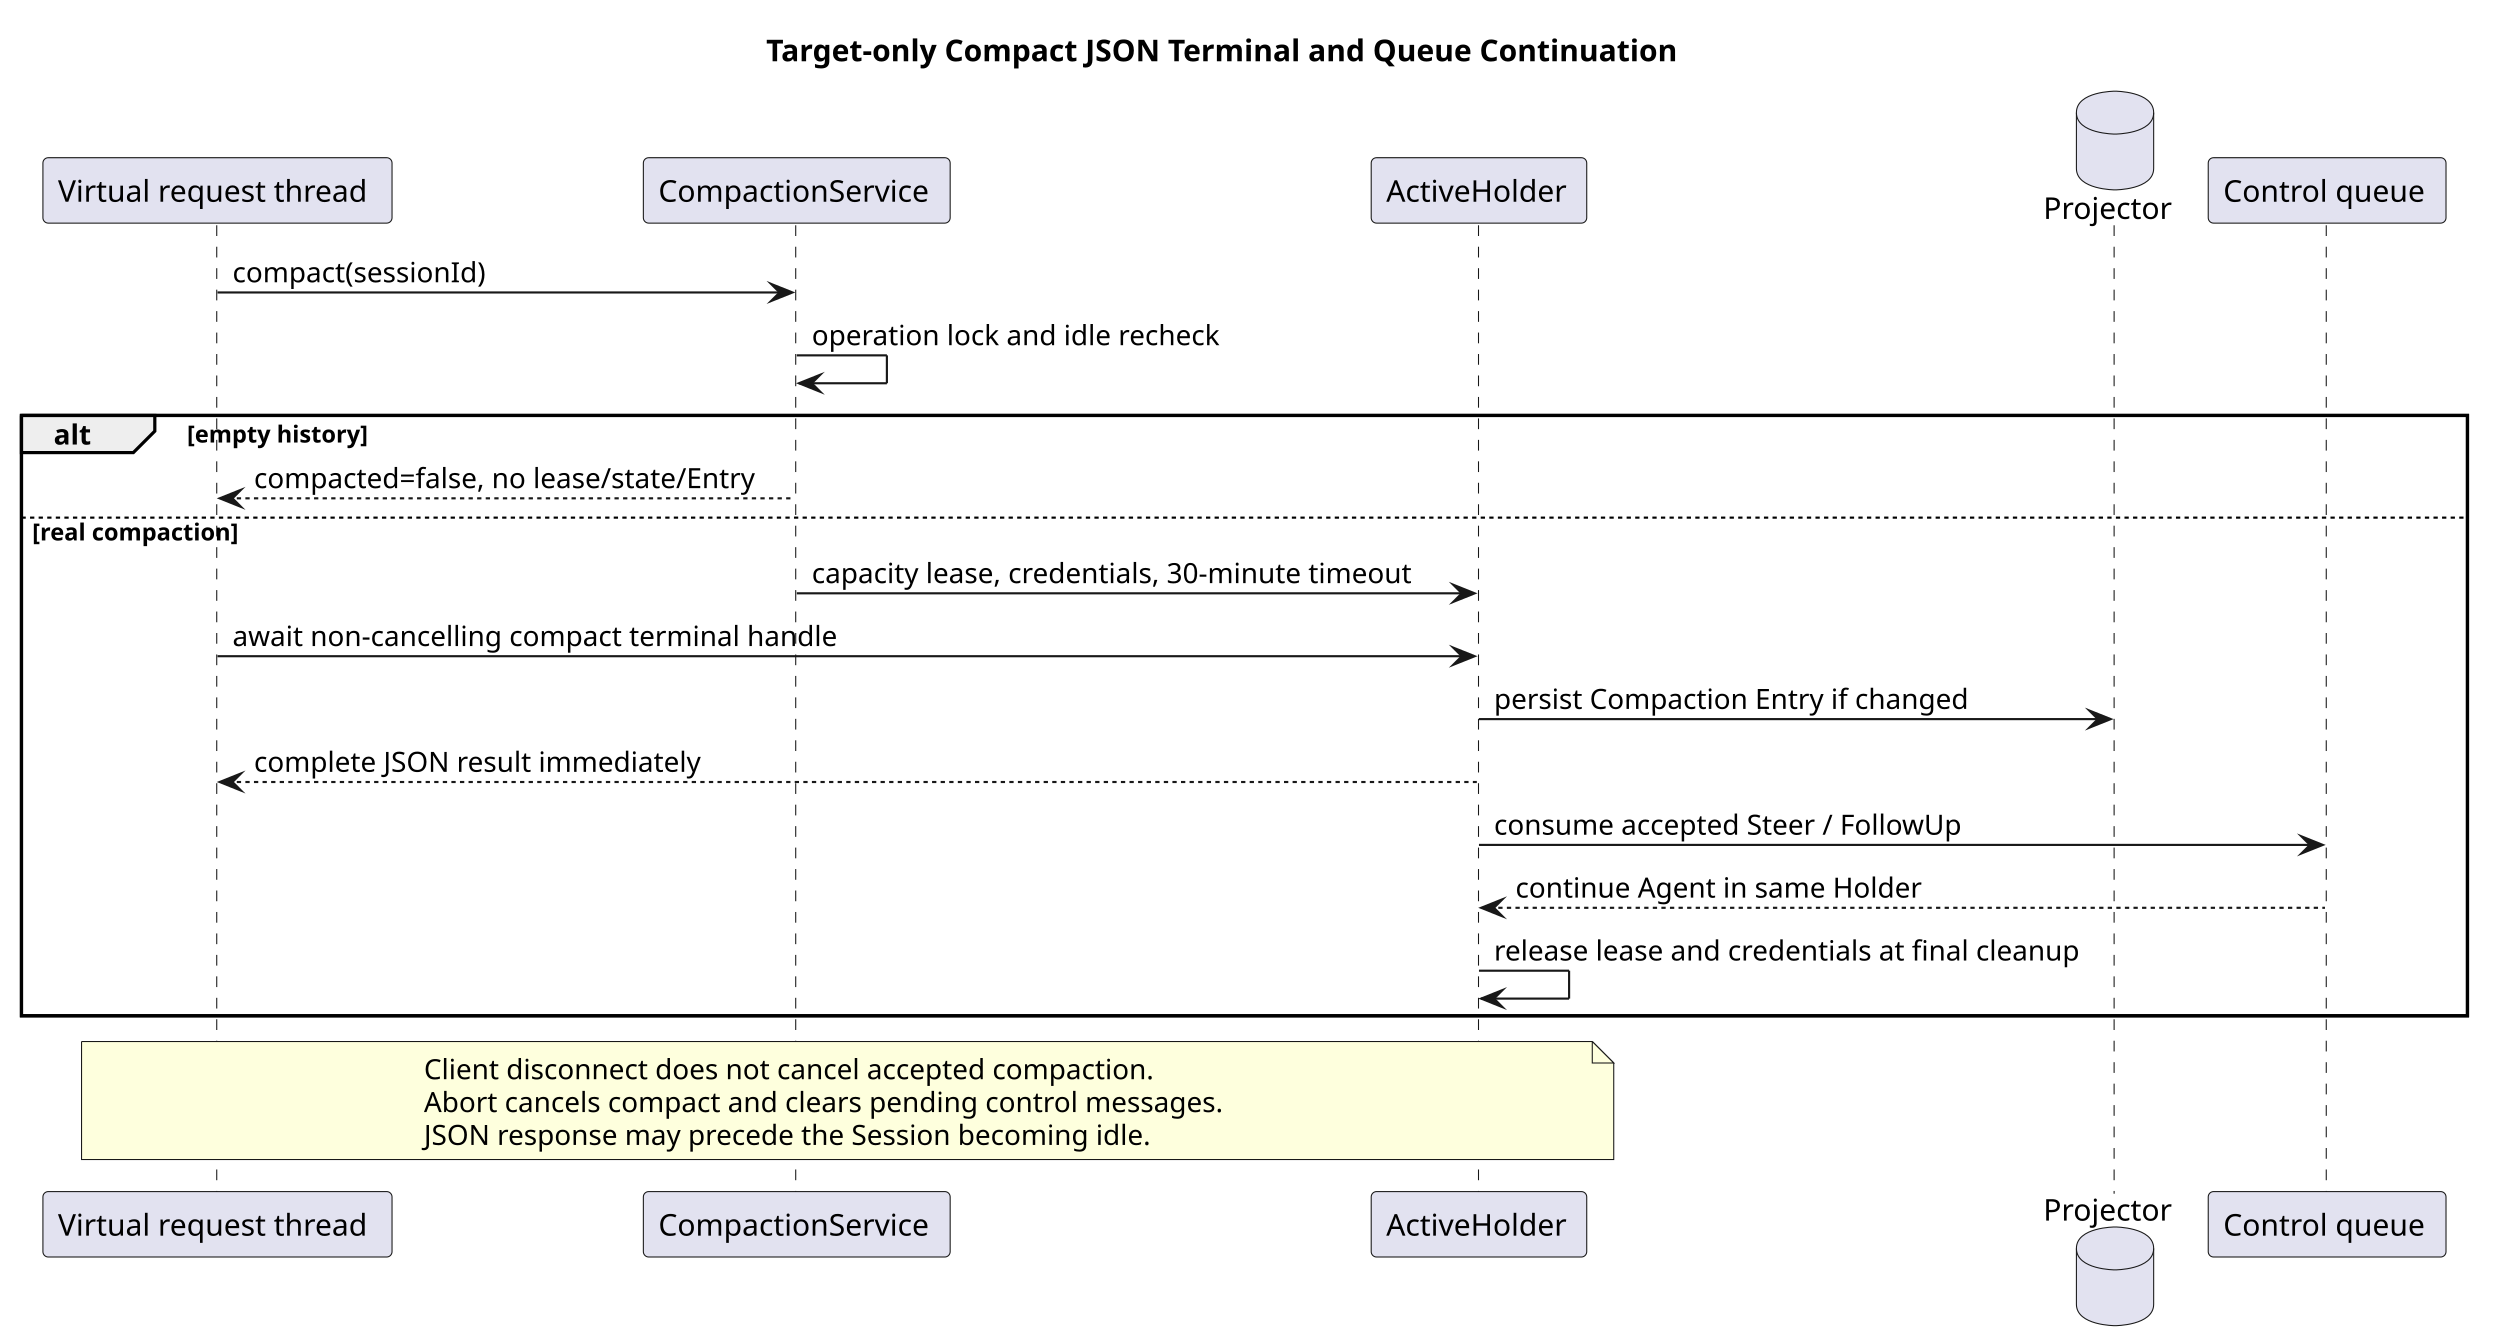
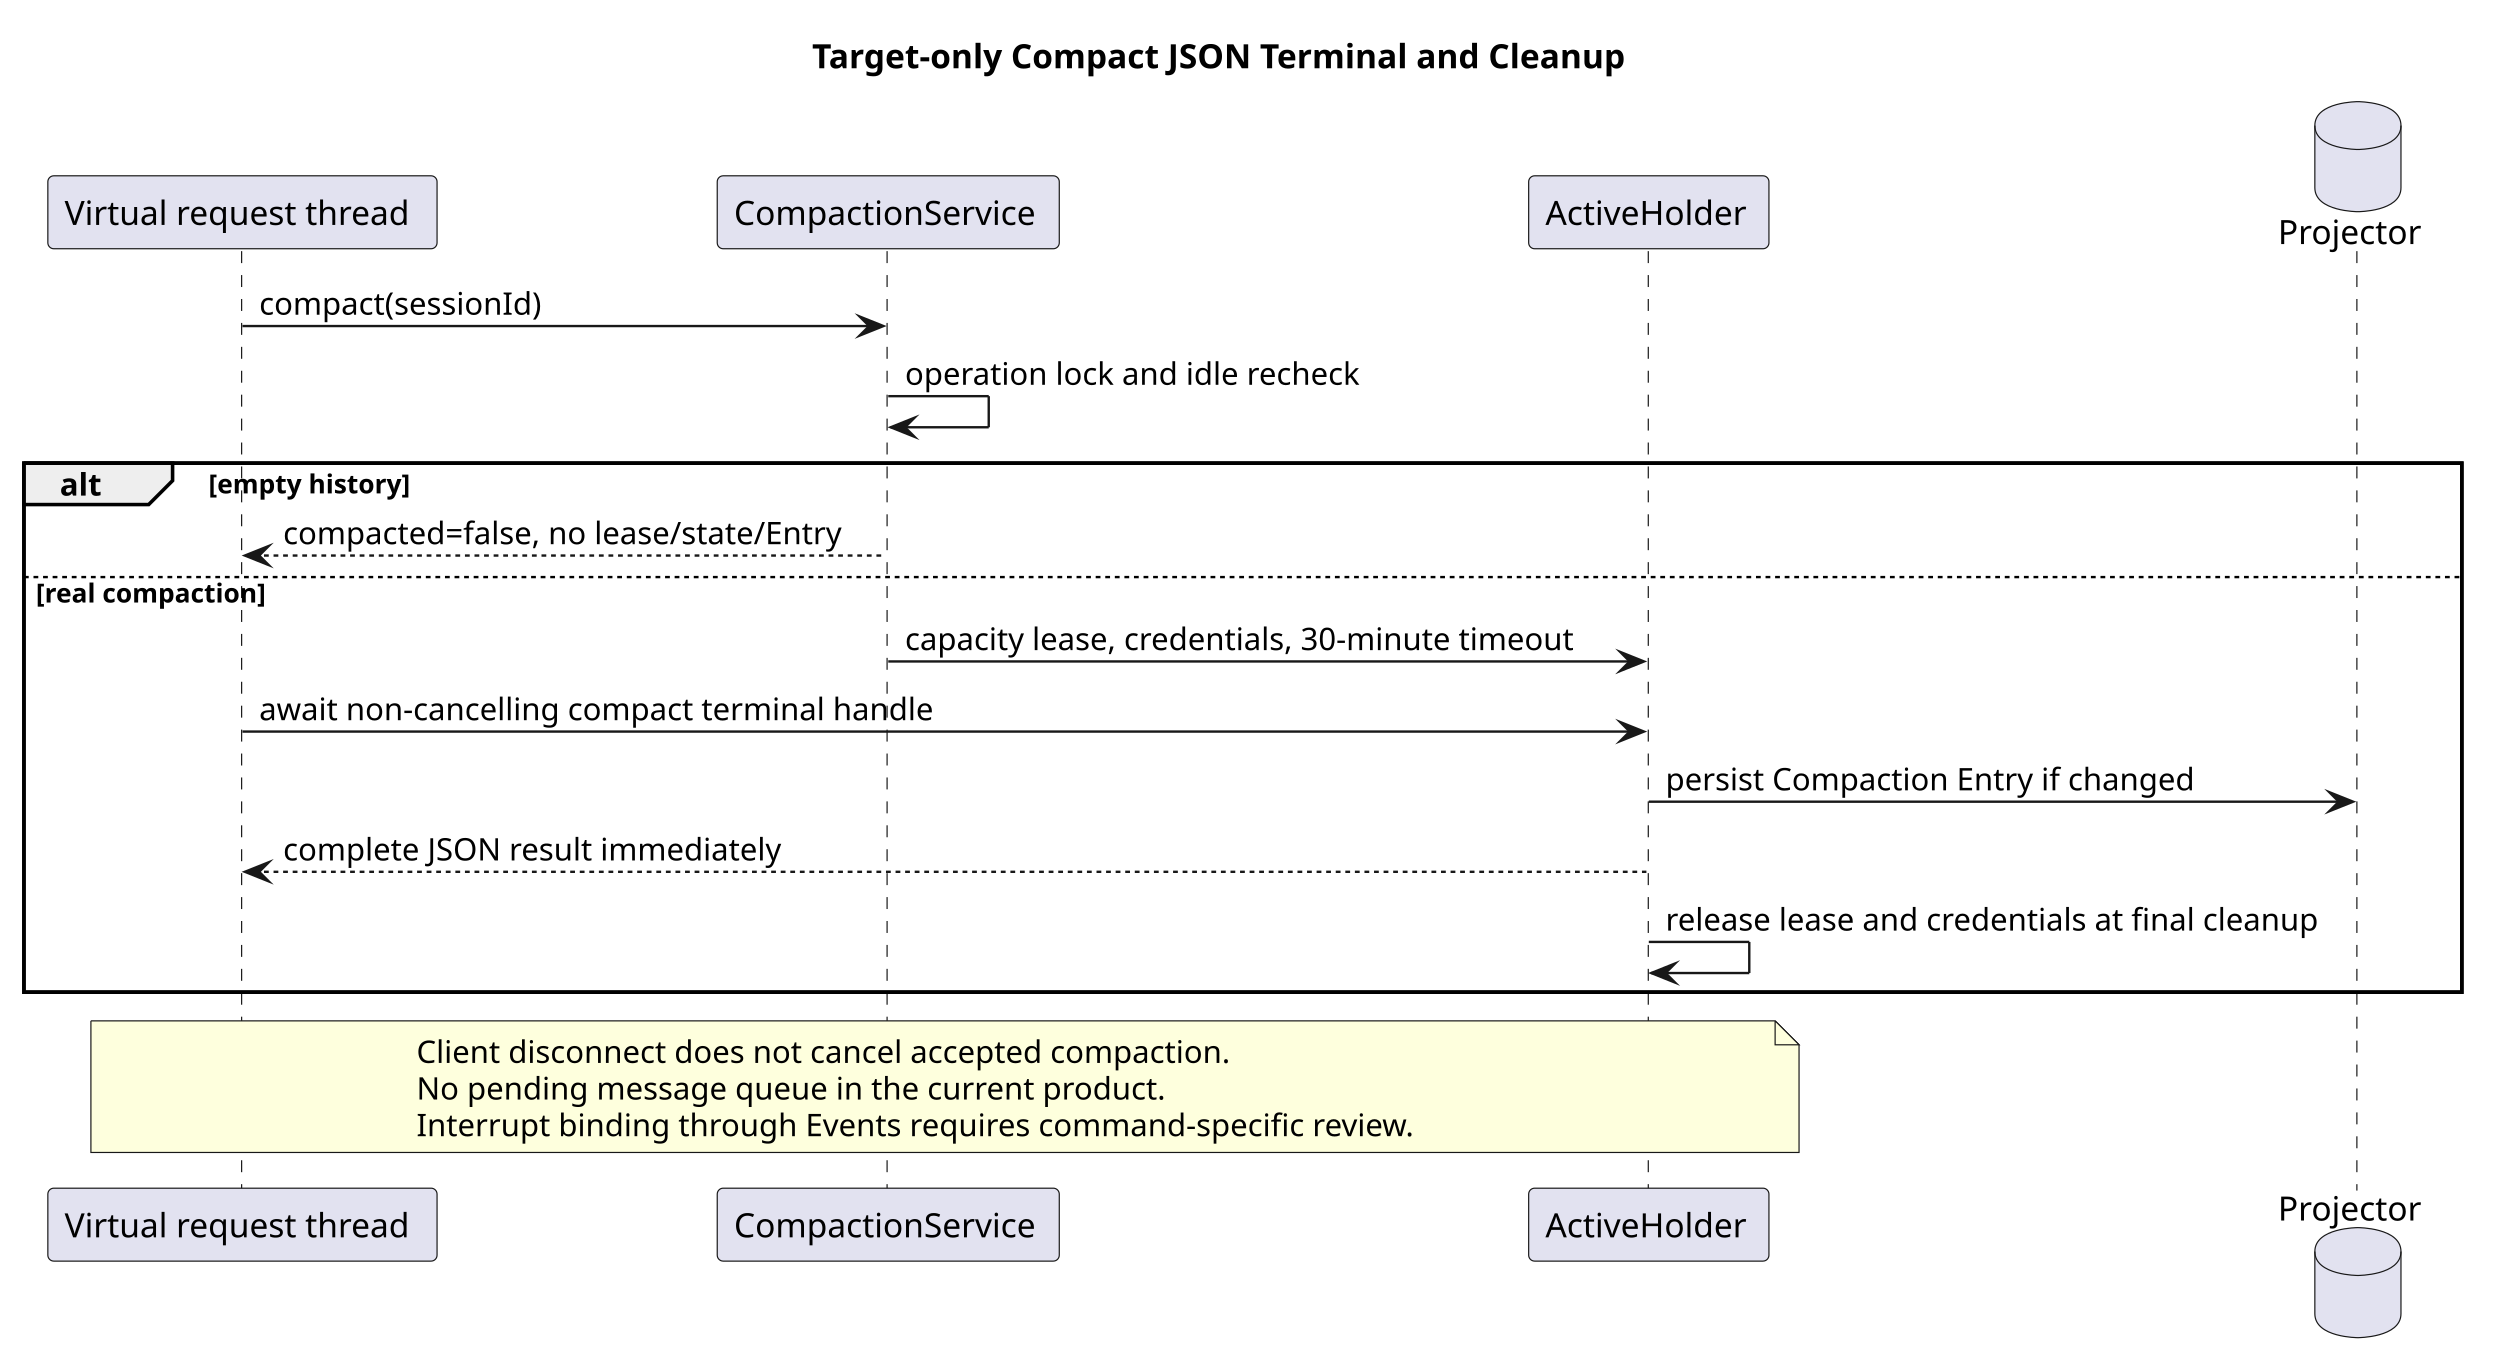
- <svg xmlns="http://www.w3.org/2000/svg" contentStyleType="text/css" data-diagram-type="SEQUENCE" height="624px" preserveAspectRatio="none" style="width:1165px;height:624px;background:#FFFFFF;" version="1.1" viewBox="0 0 1165 624" width="1165px" zoomAndPan="magnify">
+ <svg xmlns="http://www.w3.org/2000/svg" contentStyleType="text/css" data-diagram-type="SEQUENCE" height="566px" preserveAspectRatio="none" style="width:1045px;height:566px;background:#FFFFFF;" version="1.1" viewBox="0 0 1045 566" width="1045px" zoomAndPan="magnify">
  <defs />
  <g>
    <g class="title" data-source-line="60">
-       <text fill="#000000" font-family="sans-serif" font-size="14" font-weight="700" lengthAdjust="spacing" textLength="444.787" x="357.027" y="28.535">Target-only Compact JSON Terminal and Queue Continuation</text>
+       <text fill="#000000" font-family="sans-serif" font-size="14" font-weight="700" lengthAdjust="spacing" textLength="359.153" x="339.442" y="28.535">Target-only Compact JSON Terminal and Cleanup</text>
    </g>
-     <rect fill="none" height="279.75" style="stroke:#000000;stroke-width:1.5;" width="1139.841" x="10" y="193.598" />
+     <rect fill="none" height="221.129" style="stroke:#000000;stroke-width:1.5;" width="1019.037" x="10" y="193.598" />
    <g class="participant-lifeline" data-entity-uid="part1" data-qualified-name="Http" data-source-line="65" id="part1-lifeline">
      <g>
-         <rect fill="#000000" fill-opacity="0" height="451.303" width="8" x="97.344" y="104.977" />
-         <line style="stroke:#181818;stroke-width:0.5;stroke-dasharray:5,5;" x1="101" x2="101" y1="104.977" y2="556.279" />
+         <rect fill="#000000" fill-opacity="0" height="392.682" width="8" x="97.344" y="104.977" />
+         <line style="stroke:#181818;stroke-width:0.5;stroke-dasharray:5,5;" x1="101" x2="101" y1="104.977" y2="497.658" />
      </g>
    </g>
    <g class="participant-lifeline" data-entity-uid="part2" data-qualified-name="Service" data-source-line="66" id="part2-lifeline">
      <g>
-         <rect fill="#000000" fill-opacity="0" height="451.303" width="8" x="367.291" y="104.977" />
-         <line style="stroke:#181818;stroke-width:0.5;stroke-dasharray:5,5;" x1="370.804" x2="370.804" y1="104.977" y2="556.279" />
+         <rect fill="#000000" fill-opacity="0" height="392.682" width="8" x="367.291" y="104.977" />
+         <line style="stroke:#181818;stroke-width:0.5;stroke-dasharray:5,5;" x1="370.804" x2="370.804" y1="104.977" y2="497.658" />
      </g>
    </g>
    <g class="participant-lifeline" data-entity-uid="part3" data-qualified-name="Holder" data-source-line="67" id="part3-lifeline">
      <g>
-         <rect fill="#000000" fill-opacity="0" height="451.303" width="8" x="685.2" y="104.977" />
-         <line style="stroke:#181818;stroke-width:0.5;stroke-dasharray:5,5;" x1="688.983" x2="688.983" y1="104.977" y2="556.279" />
+         <rect fill="#000000" fill-opacity="0" height="392.682" width="8" x="685.2" y="104.977" />
+         <line style="stroke:#181818;stroke-width:0.5;stroke-dasharray:5,5;" x1="688.983" x2="688.983" y1="104.977" y2="497.658" />
      </g>
    </g>
    <g class="participant-lifeline" data-entity-uid="part4" data-qualified-name="Projector" data-source-line="68" id="part4-lifeline">
      <g>
-         <rect fill="#000000" fill-opacity="0" height="451.303" width="8" x="981.607" y="104.977" />
-         <line style="stroke:#181818;stroke-width:0.5;stroke-dasharray:5,5;" x1="985.177" x2="985.177" y1="104.977" y2="556.279" />
-       </g>
-     </g>
-     <g class="participant-lifeline" data-entity-uid="part5" data-qualified-name="Queue" data-source-line="69" id="part5-lifeline">
-       <g>
-         <rect fill="#000000" fill-opacity="0" height="451.303" width="8" x="1080.439" y="104.977" />
-         <line style="stroke:#181818;stroke-width:0.5;stroke-dasharray:5,5;" x1="1084.037" x2="1084.037" y1="104.977" y2="556.279" />
+         <rect fill="#000000" fill-opacity="0" height="392.682" width="8" x="981.607" y="104.977" />
+         <line style="stroke:#181818;stroke-width:0.5;stroke-dasharray:5,5;" x1="985.177" x2="985.177" y1="104.977" y2="497.658" />
      </g>
    </g>
    <g class="participant participant-head" data-entity-uid="part1" data-qualified-name="Http" data-source-line="65" id="part1-head">
      <rect fill="#E2E2F0" height="30.488" rx="2.5" ry="2.5" style="stroke:#181818;stroke-width:0.5;" width="162.689" x="20" y="73.488" />
      <text fill="#000000" font-family="sans-serif" font-size="14" lengthAdjust="spacing" textLength="148.689" x="27" y="94.023">Virtual request thread</text>
    </g>
    <g class="participant participant-tail" data-entity-uid="part1" data-qualified-name="Http" data-source-line="65" id="part1-tail">
-       <rect fill="#E2E2F0" height="30.488" rx="2.5" ry="2.5" style="stroke:#181818;stroke-width:0.5;" width="162.689" x="20" y="555.279" />
-       <text fill="#000000" font-family="sans-serif" font-size="14" lengthAdjust="spacing" textLength="148.689" x="27" y="575.814">Virtual request thread</text>
+       <rect fill="#E2E2F0" height="30.488" rx="2.5" ry="2.5" style="stroke:#181818;stroke-width:0.5;" width="162.689" x="20" y="496.658" />
+       <text fill="#000000" font-family="sans-serif" font-size="14" lengthAdjust="spacing" textLength="148.689" x="27" y="517.193">Virtual request thread</text>
    </g>
    <g class="participant participant-head" data-entity-uid="part2" data-qualified-name="Service" data-source-line="66" id="part2-head">
      <rect fill="#E2E2F0" height="30.488" rx="2.5" ry="2.5" style="stroke:#181818;stroke-width:0.5;" width="142.974" x="299.804" y="73.488" />
      <text fill="#000000" font-family="sans-serif" font-size="14" lengthAdjust="spacing" textLength="128.974" x="306.804" y="94.023">CompactionService</text>
    </g>
    <g class="participant participant-tail" data-entity-uid="part2" data-qualified-name="Service" data-source-line="66" id="part2-tail">
-       <rect fill="#E2E2F0" height="30.488" rx="2.5" ry="2.5" style="stroke:#181818;stroke-width:0.5;" width="142.974" x="299.804" y="555.279" />
-       <text fill="#000000" font-family="sans-serif" font-size="14" lengthAdjust="spacing" textLength="128.974" x="306.804" y="575.814">CompactionService</text>
+       <rect fill="#E2E2F0" height="30.488" rx="2.5" ry="2.5" style="stroke:#181818;stroke-width:0.5;" width="142.974" x="299.804" y="496.658" />
+       <text fill="#000000" font-family="sans-serif" font-size="14" lengthAdjust="spacing" textLength="128.974" x="306.804" y="517.193">CompactionService</text>
    </g>
    <g class="participant participant-head" data-entity-uid="part3" data-qualified-name="Holder" data-source-line="67" id="part3-head">
      <rect fill="#E2E2F0" height="30.488" rx="2.5" ry="2.5" style="stroke:#181818;stroke-width:0.5;" width="100.434" x="638.983" y="73.488" />
      <text fill="#000000" font-family="sans-serif" font-size="14" lengthAdjust="spacing" textLength="86.434" x="645.983" y="94.023">ActiveHolder</text>
    </g>
    <g class="participant participant-tail" data-entity-uid="part3" data-qualified-name="Holder" data-source-line="67" id="part3-tail">
-       <rect fill="#E2E2F0" height="30.488" rx="2.5" ry="2.5" style="stroke:#181818;stroke-width:0.5;" width="100.434" x="638.983" y="555.279" />
-       <text fill="#000000" font-family="sans-serif" font-size="14" lengthAdjust="spacing" textLength="86.434" x="645.983" y="575.814">ActiveHolder</text>
+       <rect fill="#E2E2F0" height="30.488" rx="2.5" ry="2.5" style="stroke:#181818;stroke-width:0.5;" width="100.434" x="638.983" y="496.658" />
+       <text fill="#000000" font-family="sans-serif" font-size="14" lengthAdjust="spacing" textLength="86.434" x="645.983" y="517.193">ActiveHolder</text>
    </g>
    <g class="participant participant-head" data-entity-uid="part4" data-qualified-name="Projector" data-source-line="68" id="part4-head">
      <text fill="#000000" font-family="sans-serif" font-size="14" lengthAdjust="spacing" textLength="60.86" x="952.177" y="102.023">Projector</text>
      <path d="M967.607,52.488 C967.607,42.488 985.607,42.488 985.607,42.488 C985.607,42.488 1003.607,42.488 1003.607,52.488 L1003.607,78.488 C1003.607,88.488 985.607,88.488 985.607,88.488 C985.607,88.488 967.607,88.488 967.607,78.488 L967.607,52.488" fill="#E2E2F0" style="stroke:#181818;stroke-width:0.5;" />
      <path d="M967.607,52.488 C967.607,62.488 985.607,62.488 985.607,62.488 C985.607,62.488 1003.607,62.488 1003.607,52.488" fill="none" style="stroke:#181818;stroke-width:0.5;" />
    </g>
    <g class="participant participant-tail" data-entity-uid="part4" data-qualified-name="Projector" data-source-line="68" id="part4-tail">
-       <text fill="#000000" font-family="sans-serif" font-size="14" lengthAdjust="spacing" textLength="60.86" x="952.177" y="568.814">Projector</text>
-       <path d="M967.607,581.768 C967.607,571.768 985.607,571.768 985.607,571.768 C985.607,571.768 1003.607,571.768 1003.607,581.768 L1003.607,607.768 C1003.607,617.768 985.607,617.768 985.607,617.768 C985.607,617.768 967.607,617.768 967.607,607.768 L967.607,581.768" fill="#E2E2F0" style="stroke:#181818;stroke-width:0.5;" />
-       <path d="M967.607,581.768 C967.607,591.768 985.607,591.768 985.607,591.768 C985.607,591.768 1003.607,591.768 1003.607,581.768" fill="none" style="stroke:#181818;stroke-width:0.5;" />
+       <text fill="#000000" font-family="sans-serif" font-size="14" lengthAdjust="spacing" textLength="60.86" x="952.177" y="510.193">Projector</text>
+       <path d="M967.607,523.146 C967.607,513.146 985.607,513.146 985.607,513.146 C985.607,513.146 1003.607,513.146 1003.607,523.146 L1003.607,549.146 C1003.607,559.146 985.607,559.146 985.607,559.146 C985.607,559.146 967.607,559.146 967.607,549.146 L967.607,523.146" fill="#E2E2F0" style="stroke:#181818;stroke-width:0.5;" />
+       <path d="M967.607,523.146 C967.607,533.146 985.607,533.146 985.607,533.146 C985.607,533.146 1003.607,533.146 1003.607,523.146" fill="none" style="stroke:#181818;stroke-width:0.5;" />
    </g>
-     <g class="participant participant-head" data-entity-uid="part5" data-qualified-name="Queue" data-source-line="69" id="part5-head">
-       <rect fill="#E2E2F0" height="30.488" rx="2.5" ry="2.5" style="stroke:#181818;stroke-width:0.5;" width="110.804" x="1029.037" y="73.488" />
-       <text fill="#000000" font-family="sans-serif" font-size="14" lengthAdjust="spacing" textLength="96.804" x="1036.037" y="94.023">Control queue</text>
-     </g>
-     <g class="participant participant-tail" data-entity-uid="part5" data-qualified-name="Queue" data-source-line="69" id="part5-tail">
-       <rect fill="#E2E2F0" height="30.488" rx="2.5" ry="2.5" style="stroke:#181818;stroke-width:0.5;" width="110.804" x="1029.037" y="555.279" />
-       <text fill="#000000" font-family="sans-serif" font-size="14" lengthAdjust="spacing" textLength="96.804" x="1036.037" y="575.814">Control queue</text>
-     </g>
-     <g class="message" data-entity-1="part1" data-entity-2="part2" data-source-line="70" id="msg1">
+     <g class="message" data-entity-1="part1" data-entity-2="part2" data-source-line="69" id="msg1">
      <polygon fill="#181818" points="359.291,132.287,369.291,136.287,359.291,140.287,363.291,136.287" style="stroke:#181818;stroke-width:1;stroke-linejoin:miter;stroke-miterlimit:10;" />
      <line style="stroke:#181818;stroke-width:1;" x1="101.344" x2="365.291" y1="136.287" y2="136.287" />
      <text fill="#000000" font-family="sans-serif" font-size="13" lengthAdjust="spacing" textLength="120.98" x="108.344" y="131.545">compact(sessionId)</text>
    </g>
-     <g class="message" data-entity-1="part2" data-entity-2="part2" data-source-line="71" id="msg2">
+     <g class="message" data-entity-1="part2" data-entity-2="part2" data-source-line="70" id="msg2">
      <line style="stroke:#181818;stroke-width:1;" x1="371.291" x2="413.291" y1="165.598" y2="165.598" />
      <line style="stroke:#181818;stroke-width:1;" x1="413.291" x2="413.291" y1="165.598" y2="178.598" />
      <line style="stroke:#181818;stroke-width:1;" x1="372.291" x2="413.291" y1="178.598" y2="178.598" />
      <polygon fill="#181818" points="382.291,174.598,372.291,178.598,382.291,182.598,378.291,178.598" style="stroke:#181818;stroke-width:1;stroke-linejoin:miter;stroke-miterlimit:10;" />
      <text fill="#000000" font-family="sans-serif" font-size="13" lengthAdjust="spacing" textLength="198.193" x="378.291" y="160.856">operation lock and idle recheck</text>
    </g>
    <path d="M10,193.598 L72.139,193.598 L72.139,200.908 L62.139,210.908 L10,210.908 L10,193.598" fill="#EEEEEE" style="stroke:#000000;stroke-width:1.5;" />
-     <rect fill="none" height="279.75" style="stroke:#000000;stroke-width:1.5;" width="1139.841" x="10" y="193.598" />
+     <rect fill="none" height="221.129" style="stroke:#000000;stroke-width:1.5;" width="1019.037" x="10" y="193.598" />
    <text fill="#000000" font-family="sans-serif" font-size="13" font-weight="700" lengthAdjust="spacing" textLength="17.139" x="25" y="207.166">alt</text>
    <text fill="#000000" font-family="sans-serif" font-size="11" font-weight="700" lengthAdjust="spacing" textLength="86.969" x="87.139" y="206.232">[empty history]</text>
-     <g class="message" data-entity-1="part2" data-entity-2="part1" data-source-line="73" id="msg3">
+     <g class="message" data-entity-1="part2" data-entity-2="part1" data-source-line="72" id="msg3">
      <polygon fill="#181818" points="112.344,228.219,102.344,232.219,112.344,236.219,108.344,232.219" style="stroke:#181818;stroke-width:1;stroke-linejoin:miter;stroke-miterlimit:10;" />
      <line style="stroke:#181818;stroke-width:1;stroke-dasharray:2,2;" x1="106.344" x2="370.291" y1="232.219" y2="232.219" />
      <text fill="#000000" font-family="sans-serif" font-size="13" lengthAdjust="spacing" textLength="245.946" x="118.344" y="227.477">compacted=false, no lease/state/Entry</text>
    </g>
-     <line style="stroke:#000000;stroke-width:1;stroke-dasharray:2,2;" x1="10" x2="1149.841" y1="241.219" y2="241.219" />
+     <line style="stroke:#000000;stroke-width:1;stroke-dasharray:2,2;" x1="10" x2="1029.037" y1="241.219" y2="241.219" />
    <text fill="#000000" font-family="sans-serif" font-size="11" font-weight="700" lengthAdjust="spacing" textLength="98.71" x="15" y="251.853">[real compaction]</text>
-     <g class="message" data-entity-1="part2" data-entity-2="part3" data-source-line="75" id="msg4">
+     <g class="message" data-entity-1="part2" data-entity-2="part3" data-source-line="74" id="msg4">
      <polygon fill="#181818" points="677.2,272.484,687.2,276.484,677.2,280.484,681.2,276.484" style="stroke:#181818;stroke-width:1;stroke-linejoin:miter;stroke-miterlimit:10;" />
      <line style="stroke:#181818;stroke-width:1;" x1="371.291" x2="683.2" y1="276.484" y2="276.484" />
      <text fill="#000000" font-family="sans-serif" font-size="13" lengthAdjust="spacing" textLength="293.909" x="378.291" y="271.742">capacity lease, credentials, 30-minute timeout</text>
    </g>
-     <g class="message" data-entity-1="part1" data-entity-2="part3" data-source-line="76" id="msg5">
+     <g class="message" data-entity-1="part1" data-entity-2="part3" data-source-line="75" id="msg5">
      <polygon fill="#181818" points="677.2,301.795,687.2,305.795,677.2,309.795,681.2,305.795" style="stroke:#181818;stroke-width:1;stroke-linejoin:miter;stroke-miterlimit:10;" />
      <line style="stroke:#181818;stroke-width:1;" x1="101.344" x2="683.2" y1="305.795" y2="305.795" />
      <text fill="#000000" font-family="sans-serif" font-size="13" lengthAdjust="spacing" textLength="292.83" x="108.344" y="301.053">await non-cancelling compact terminal handle</text>
    </g>
-     <g class="message" data-entity-1="part3" data-entity-2="part4" data-source-line="77" id="msg6">
+     <g class="message" data-entity-1="part3" data-entity-2="part4" data-source-line="76" id="msg6">
      <polygon fill="#181818" points="973.607,331.106,983.607,335.106,973.607,339.106,977.607,335.106" style="stroke:#181818;stroke-width:1;stroke-linejoin:miter;stroke-miterlimit:10;" />
      <line style="stroke:#181818;stroke-width:1;" x1="689.2" x2="979.607" y1="335.106" y2="335.106" />
      <text fill="#000000" font-family="sans-serif" font-size="13" lengthAdjust="spacing" textLength="229.011" x="696.2" y="330.363">persist Compaction Entry if changed</text>
    </g>
-     <g class="message" data-entity-1="part3" data-entity-2="part1" data-source-line="78" id="msg7">
+     <g class="message" data-entity-1="part3" data-entity-2="part1" data-source-line="77" id="msg7">
      <polygon fill="#181818" points="112.344,360.416,102.344,364.416,112.344,368.416,108.344,364.416" style="stroke:#181818;stroke-width:1;stroke-linejoin:miter;stroke-miterlimit:10;" />
      <line style="stroke:#181818;stroke-width:1;stroke-dasharray:2,2;" x1="106.344" x2="688.2" y1="364.416" y2="364.416" />
      <text fill="#000000" font-family="sans-serif" font-size="13" lengthAdjust="spacing" textLength="214.081" x="118.344" y="359.674">complete JSON result immediately</text>
    </g>
-     <g class="message" data-entity-1="part3" data-entity-2="part5" data-source-line="79" id="msg8">
-       <polygon fill="#181818" points="1072.439,389.727,1082.439,393.727,1072.439,397.727,1076.439,393.727" style="stroke:#181818;stroke-width:1;stroke-linejoin:miter;stroke-miterlimit:10;" />
-       <line style="stroke:#181818;stroke-width:1;" x1="689.2" x2="1078.439" y1="393.727" y2="393.727" />
-       <text fill="#000000" font-family="sans-serif" font-size="13" lengthAdjust="spacing" textLength="225.596" x="696.2" y="388.984">consume accepted Steer / FollowUp</text>
+     <g class="message" data-entity-1="part3" data-entity-2="part3" data-source-line="78" id="msg8">
+       <line style="stroke:#181818;stroke-width:1;" x1="689.2" x2="731.2" y1="393.727" y2="393.727" />
+       <line style="stroke:#181818;stroke-width:1;" x1="731.2" x2="731.2" y1="393.727" y2="406.727" />
+       <line style="stroke:#181818;stroke-width:1;" x1="690.2" x2="731.2" y1="406.727" y2="406.727" />
+       <polygon fill="#181818" points="700.2,402.727,690.2,406.727,700.2,410.727,696.2,406.727" style="stroke:#181818;stroke-width:1;stroke-linejoin:miter;stroke-miterlimit:10;" />
+       <text fill="#000000" font-family="sans-serif" font-size="13" lengthAdjust="spacing" textLength="282.407" x="696.2" y="388.984">release lease and credentials at final cleanup</text>
    </g>
-     <g class="message" data-entity-1="part5" data-entity-2="part3" data-source-line="80" id="msg9">
-       <polygon fill="#181818" points="700.2,419.037,690.2,423.037,700.2,427.037,696.2,423.037" style="stroke:#181818;stroke-width:1;stroke-linejoin:miter;stroke-miterlimit:10;" />
-       <line style="stroke:#181818;stroke-width:1;stroke-dasharray:2,2;" x1="694.2" x2="1083.439" y1="423.037" y2="423.037" />
-       <text fill="#000000" font-family="sans-serif" font-size="13" lengthAdjust="spacing" textLength="195.463" x="706.2" y="418.295">continue Agent in same Holder</text>
-     </g>
-     <g class="message" data-entity-1="part3" data-entity-2="part3" data-source-line="81" id="msg10">
-       <line style="stroke:#181818;stroke-width:1;" x1="689.2" x2="731.2" y1="452.348" y2="452.348" />
-       <line style="stroke:#181818;stroke-width:1;" x1="731.2" x2="731.2" y1="452.348" y2="465.348" />
-       <line style="stroke:#181818;stroke-width:1;" x1="690.2" x2="731.2" y1="465.348" y2="465.348" />
-       <polygon fill="#181818" points="700.2,461.348,690.2,465.348,700.2,469.348,696.2,465.348" style="stroke:#181818;stroke-width:1;stroke-linejoin:miter;stroke-miterlimit:10;" />
-       <text fill="#000000" font-family="sans-serif" font-size="13" lengthAdjust="spacing" textLength="282.407" x="696.2" y="447.606">release lease and credentials at final cleanup</text>
-     </g>
-     <path d="M38,485.348 L38,540.348 L752,540.348 L752,495.348 L742,485.348 L38,485.348" fill="#FEFFDD" style="stroke:#181818;stroke-width:0.5;" />
-     <path d="M742,485.348 L742,495.348 L752,495.348 L742,485.348" fill="#FEFFDD" style="stroke:#181818;stroke-width:0.5;" />
-     <text fill="#000000" font-family="sans-serif" font-size="13" lengthAdjust="spacing" textLength="353.787" x="197.546" y="502.916">Client disconnect does not cancel accepted compaction.</text>
-     <text fill="#000000" font-family="sans-serif" font-size="13" lengthAdjust="spacing" textLength="386.325" x="197.546" y="518.227">Abort cancels compact and clears pending control messages.</text>
-     <text fill="#000000" font-family="sans-serif" font-size="13" lengthAdjust="spacing" textLength="349.686" x="197.546" y="533.537">JSON response may precede the Session becoming idle.</text>
+     <path d="M38,426.727 L38,481.727 L752,481.727 L752,436.727 L742,426.727 L38,426.727" fill="#FEFFDD" style="stroke:#181818;stroke-width:0.5;" />
+     <path d="M742,426.727 L742,436.727 L752,436.727 L742,426.727" fill="#FEFFDD" style="stroke:#181818;stroke-width:0.5;" />
+     <text fill="#000000" font-family="sans-serif" font-size="13" lengthAdjust="spacing" textLength="353.787" x="174.091" y="444.295">Client disconnect does not cancel accepted compaction.</text>
+     <text fill="#000000" font-family="sans-serif" font-size="13" lengthAdjust="spacing" textLength="322.861" x="174.091" y="459.606">No pending message queue in the current product.</text>
+     <text fill="#000000" font-family="sans-serif" font-size="13" lengthAdjust="spacing" textLength="433.234" x="174.091" y="474.916">Interrupt binding through Events requires command-specific review.</text>
  </g>
</svg>
